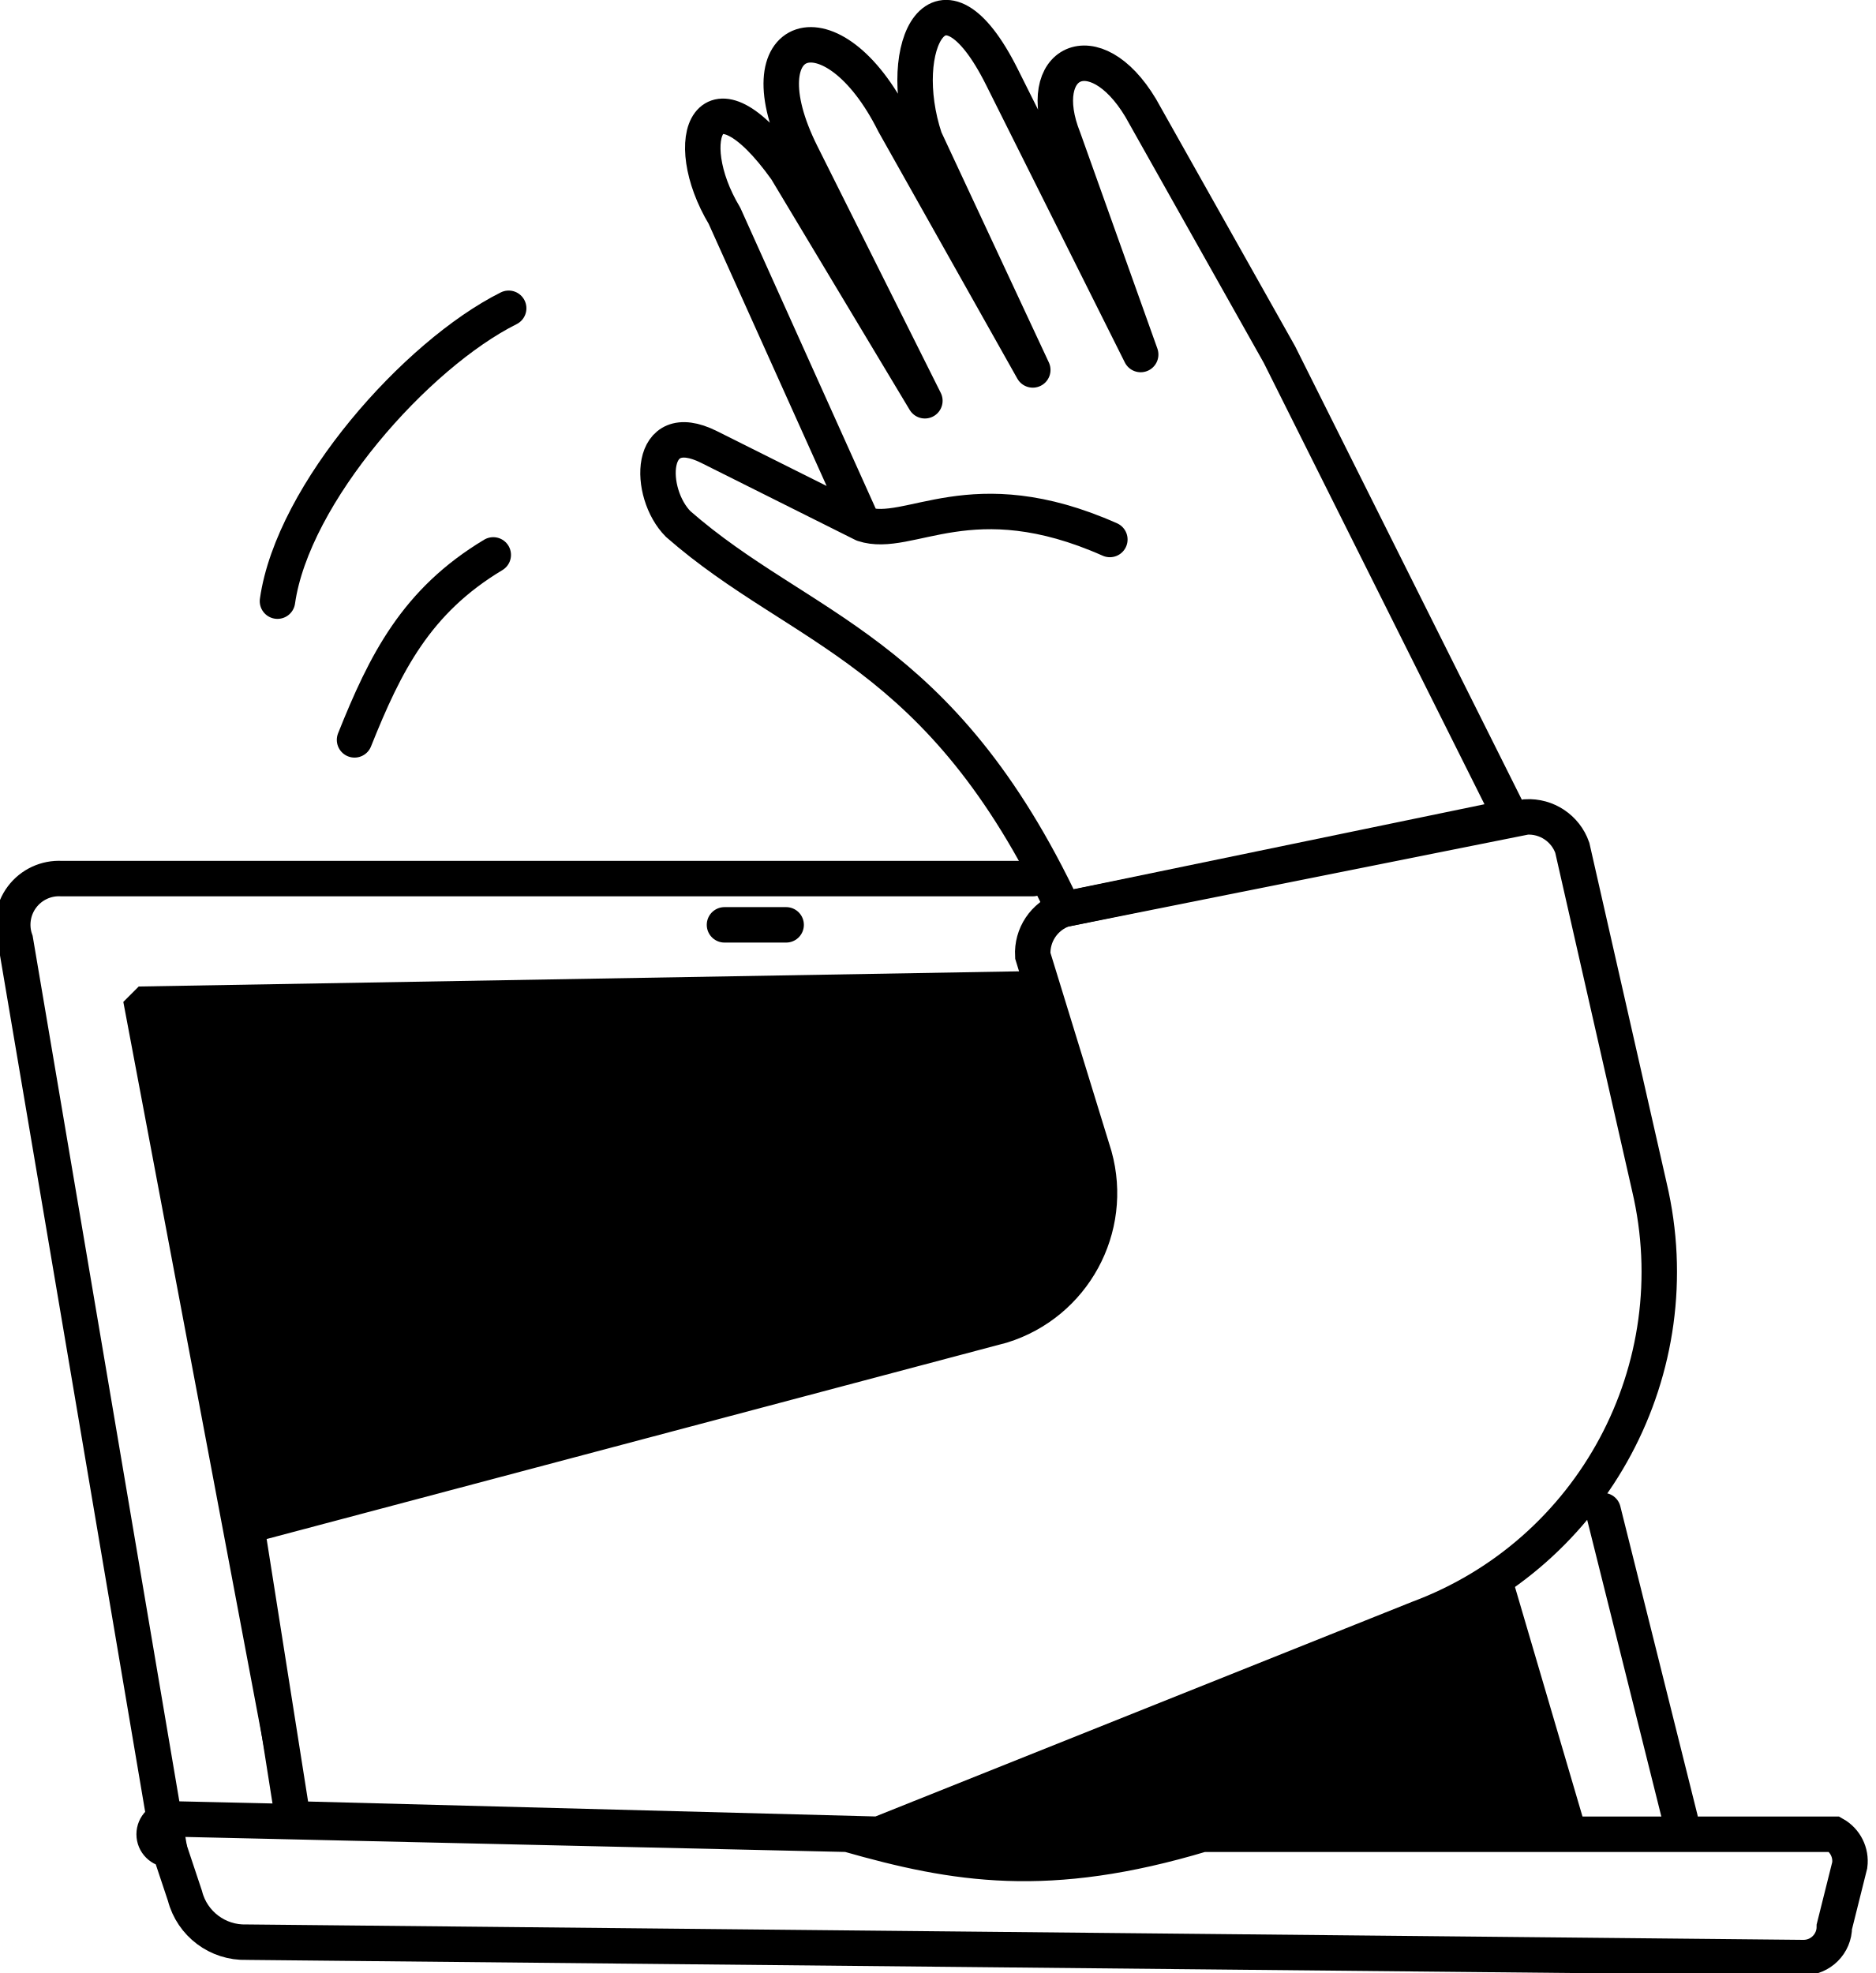
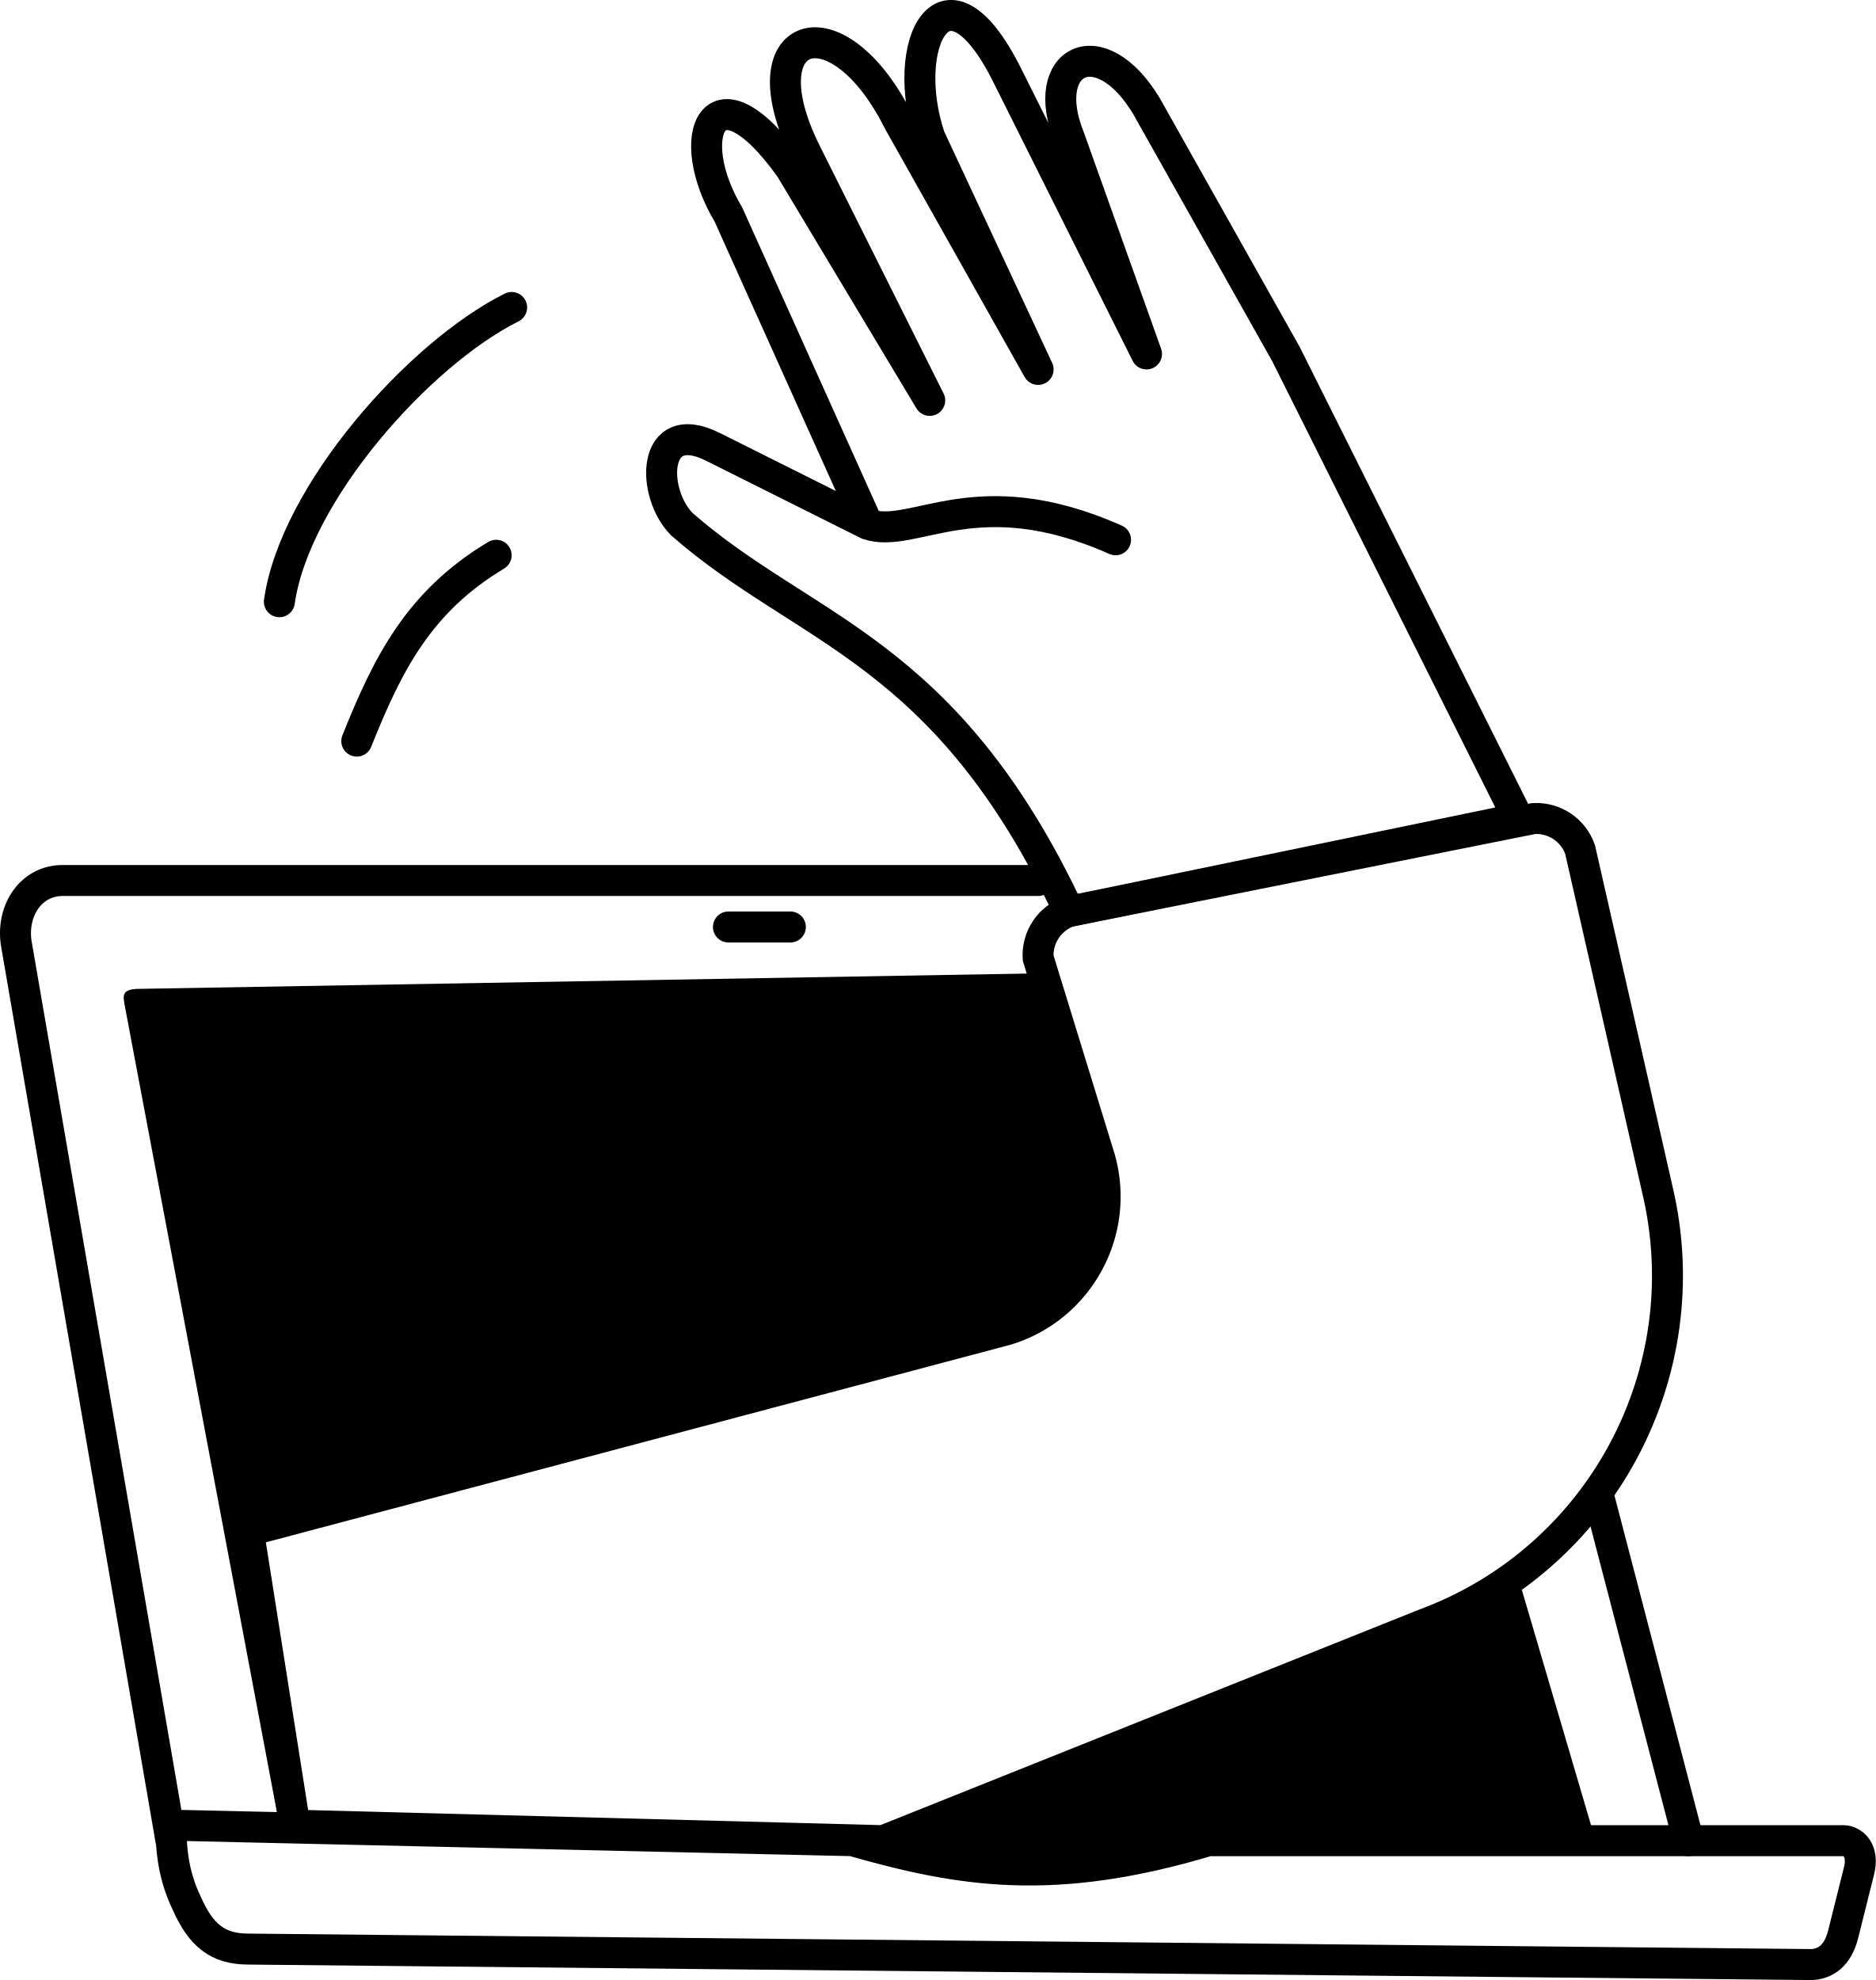
- <svg xmlns="http://www.w3.org/2000/svg" xml:space="preserve" width="121.7" height="128">
-   <g fill="none" stroke="#000" stroke-linecap="round" stroke-width="2.3">
-     <path stroke-linejoin="round" d="M72 35c-9-4-13 0-16-1l-10-5c-4-2-4 3-2 5 8 7 17 8 25 25l29-6-15-30-9-16c-3-5-7-3-5 2l5 14-9-18c-4-8-7-2-5 4l7 15-9-16c-4-8-10-6-6 2l8 16-9-15c-5-7-7-2-4 3l9 20" />
-     <path d="M33 20c-6 3-14 12-15 19m5 9c2-5 4-9 9-12M16 99l49-13a9 9 0 0 0 6-11l-4-13a3 3 0 0 1 2-3l30-6a3 3 0 0 1 3 2l5 22a24 24 0 0 1-15 28l-35 14-38-1z" />
-     <path d="m11 118 44 1c7 2 13 3 23 0h41a2 2 0 0 1 1 2l-1 4a2 2 0 0 1-2 2l-101-1a4 4 0 0 1-4-3l-1-3a1 1 0 0 1 0-2z" />
-     <path d="M11 120 1 61a3 3 0 0 1 3-4h63m37 41 5 20M47 60h4" />
+ <svg xmlns="http://www.w3.org/2000/svg" viewBox="0 0 121.13 127.85">
+   <g fill="none" stroke="currentColor" stroke-linecap="round" stroke-width="2">
+     <path d="M72.041 34.854c-9-4-13 0-16-1l-10-5c-4-2-4 3-2 5 8 7 17 8 25 25l29-6-15-30-9-16c-3-5-7-3-5 2l5 14-9-18c-4-8-7-2-5 4l7 15-9-16c-4-8-10-6-6 2l8 16-9-15c-5-7-7-2-4 3l9 20" stroke-linejoin="round" />
+     <path d="M33.041 19.854c-6 3-14 12-15 19m5 9c2-5 4-9 9-12m-16 63 49-13a9 9 0 0 0 6-11l-4-13a3 3 0 0 1 2-3l30-6a3 3 0 0 1 3 2l5 22a24 24 0 0 1-15 28l-35 14-38-1z" />
+     <path d="m11.041 117.854 44 1c7 2 13 3 23 0h41c.61 0 1.369.625 1 2l-1 4c-.293 1.19-.92 1.912-2 2l-101-1c-2 0-3.075-.901-4-3-.79-1.67-1-3.208-1-5z" />
+     <path d="m11.041 118.854-10-58c-.291-2.128 1-4 3-4h63m36.222 39.851 5.778 22.15m-62-59h4" />
  </g>
-   <path d="M98 102a24 24 0 0 1-6 3l-35 14-38-1-3-19 49-13a9 9 0 0 0 6-11l-4-12-58 1-1 1 10 53 38 1c5 2 11 2 19 0h28z" />
+   <path d="M98.041 101.85a23.999 23.999 0 0 1-6 3l-35 14-38-1-3-19 49-13a9 9 0 0 0 6-11l-4-12-58 1c-1.257-.01-1.07.506-1 1l10 53 38 1c5 2 11 2 19 0h28z" />
</svg>
